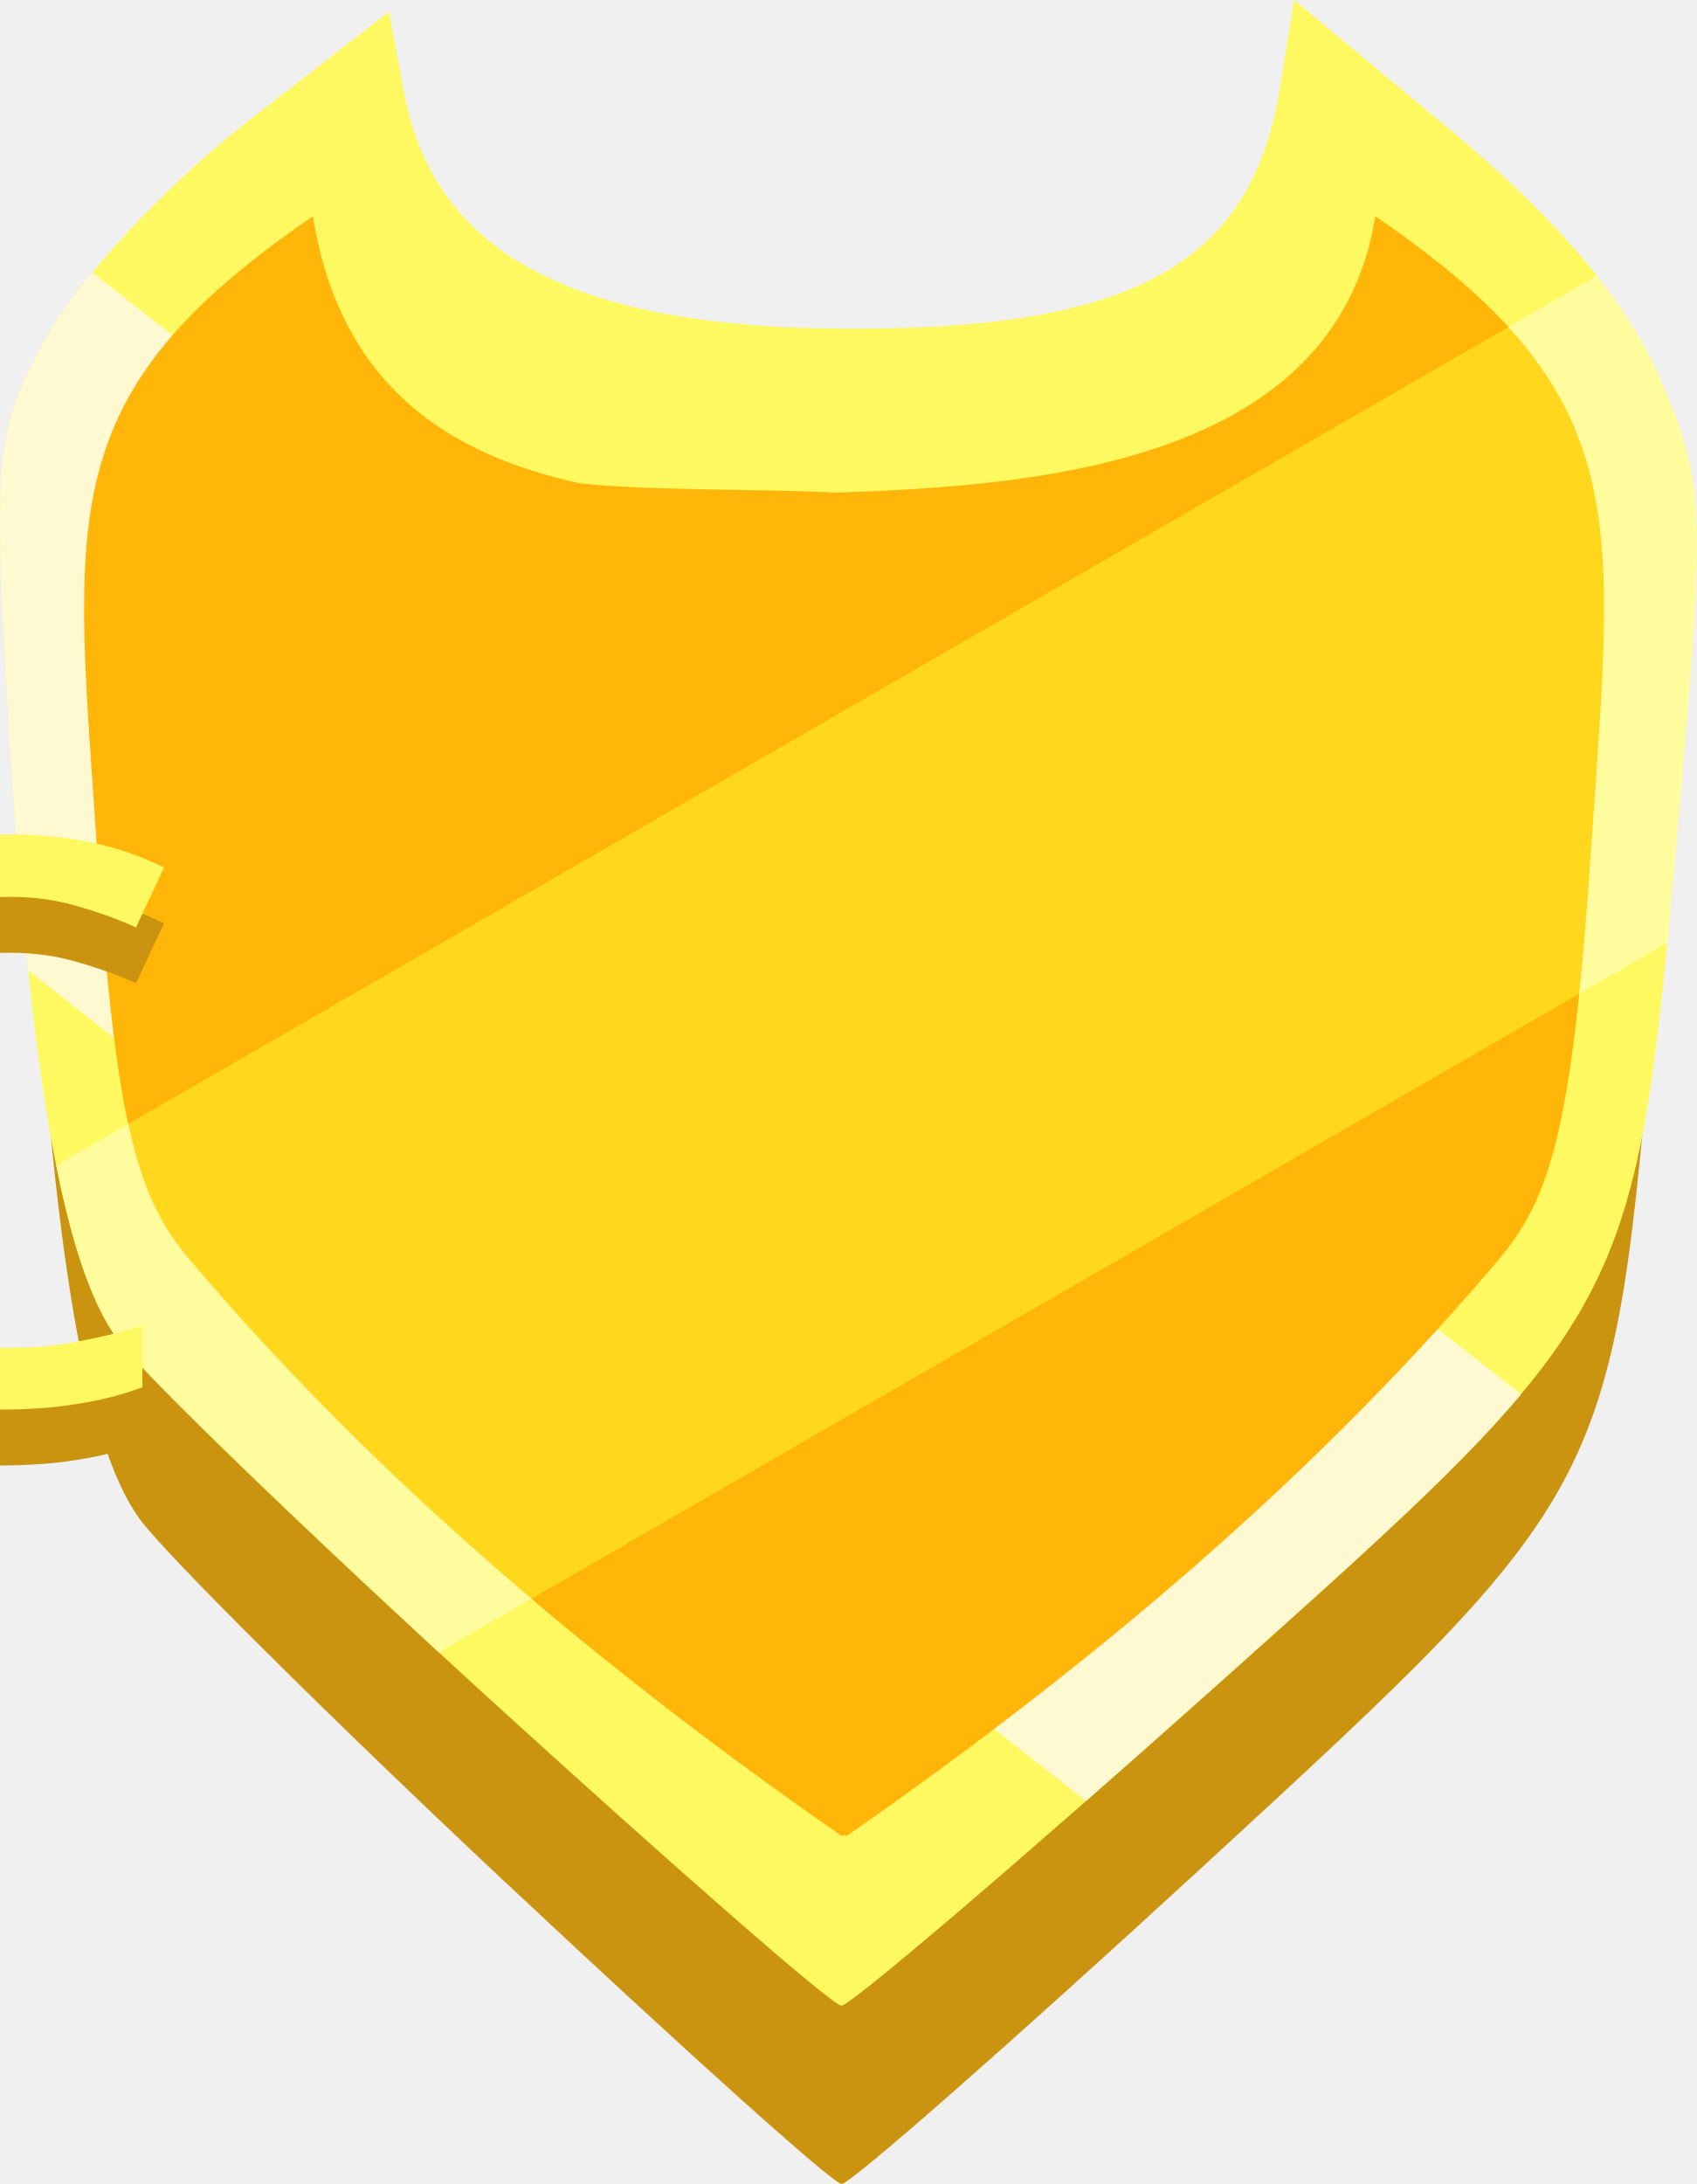
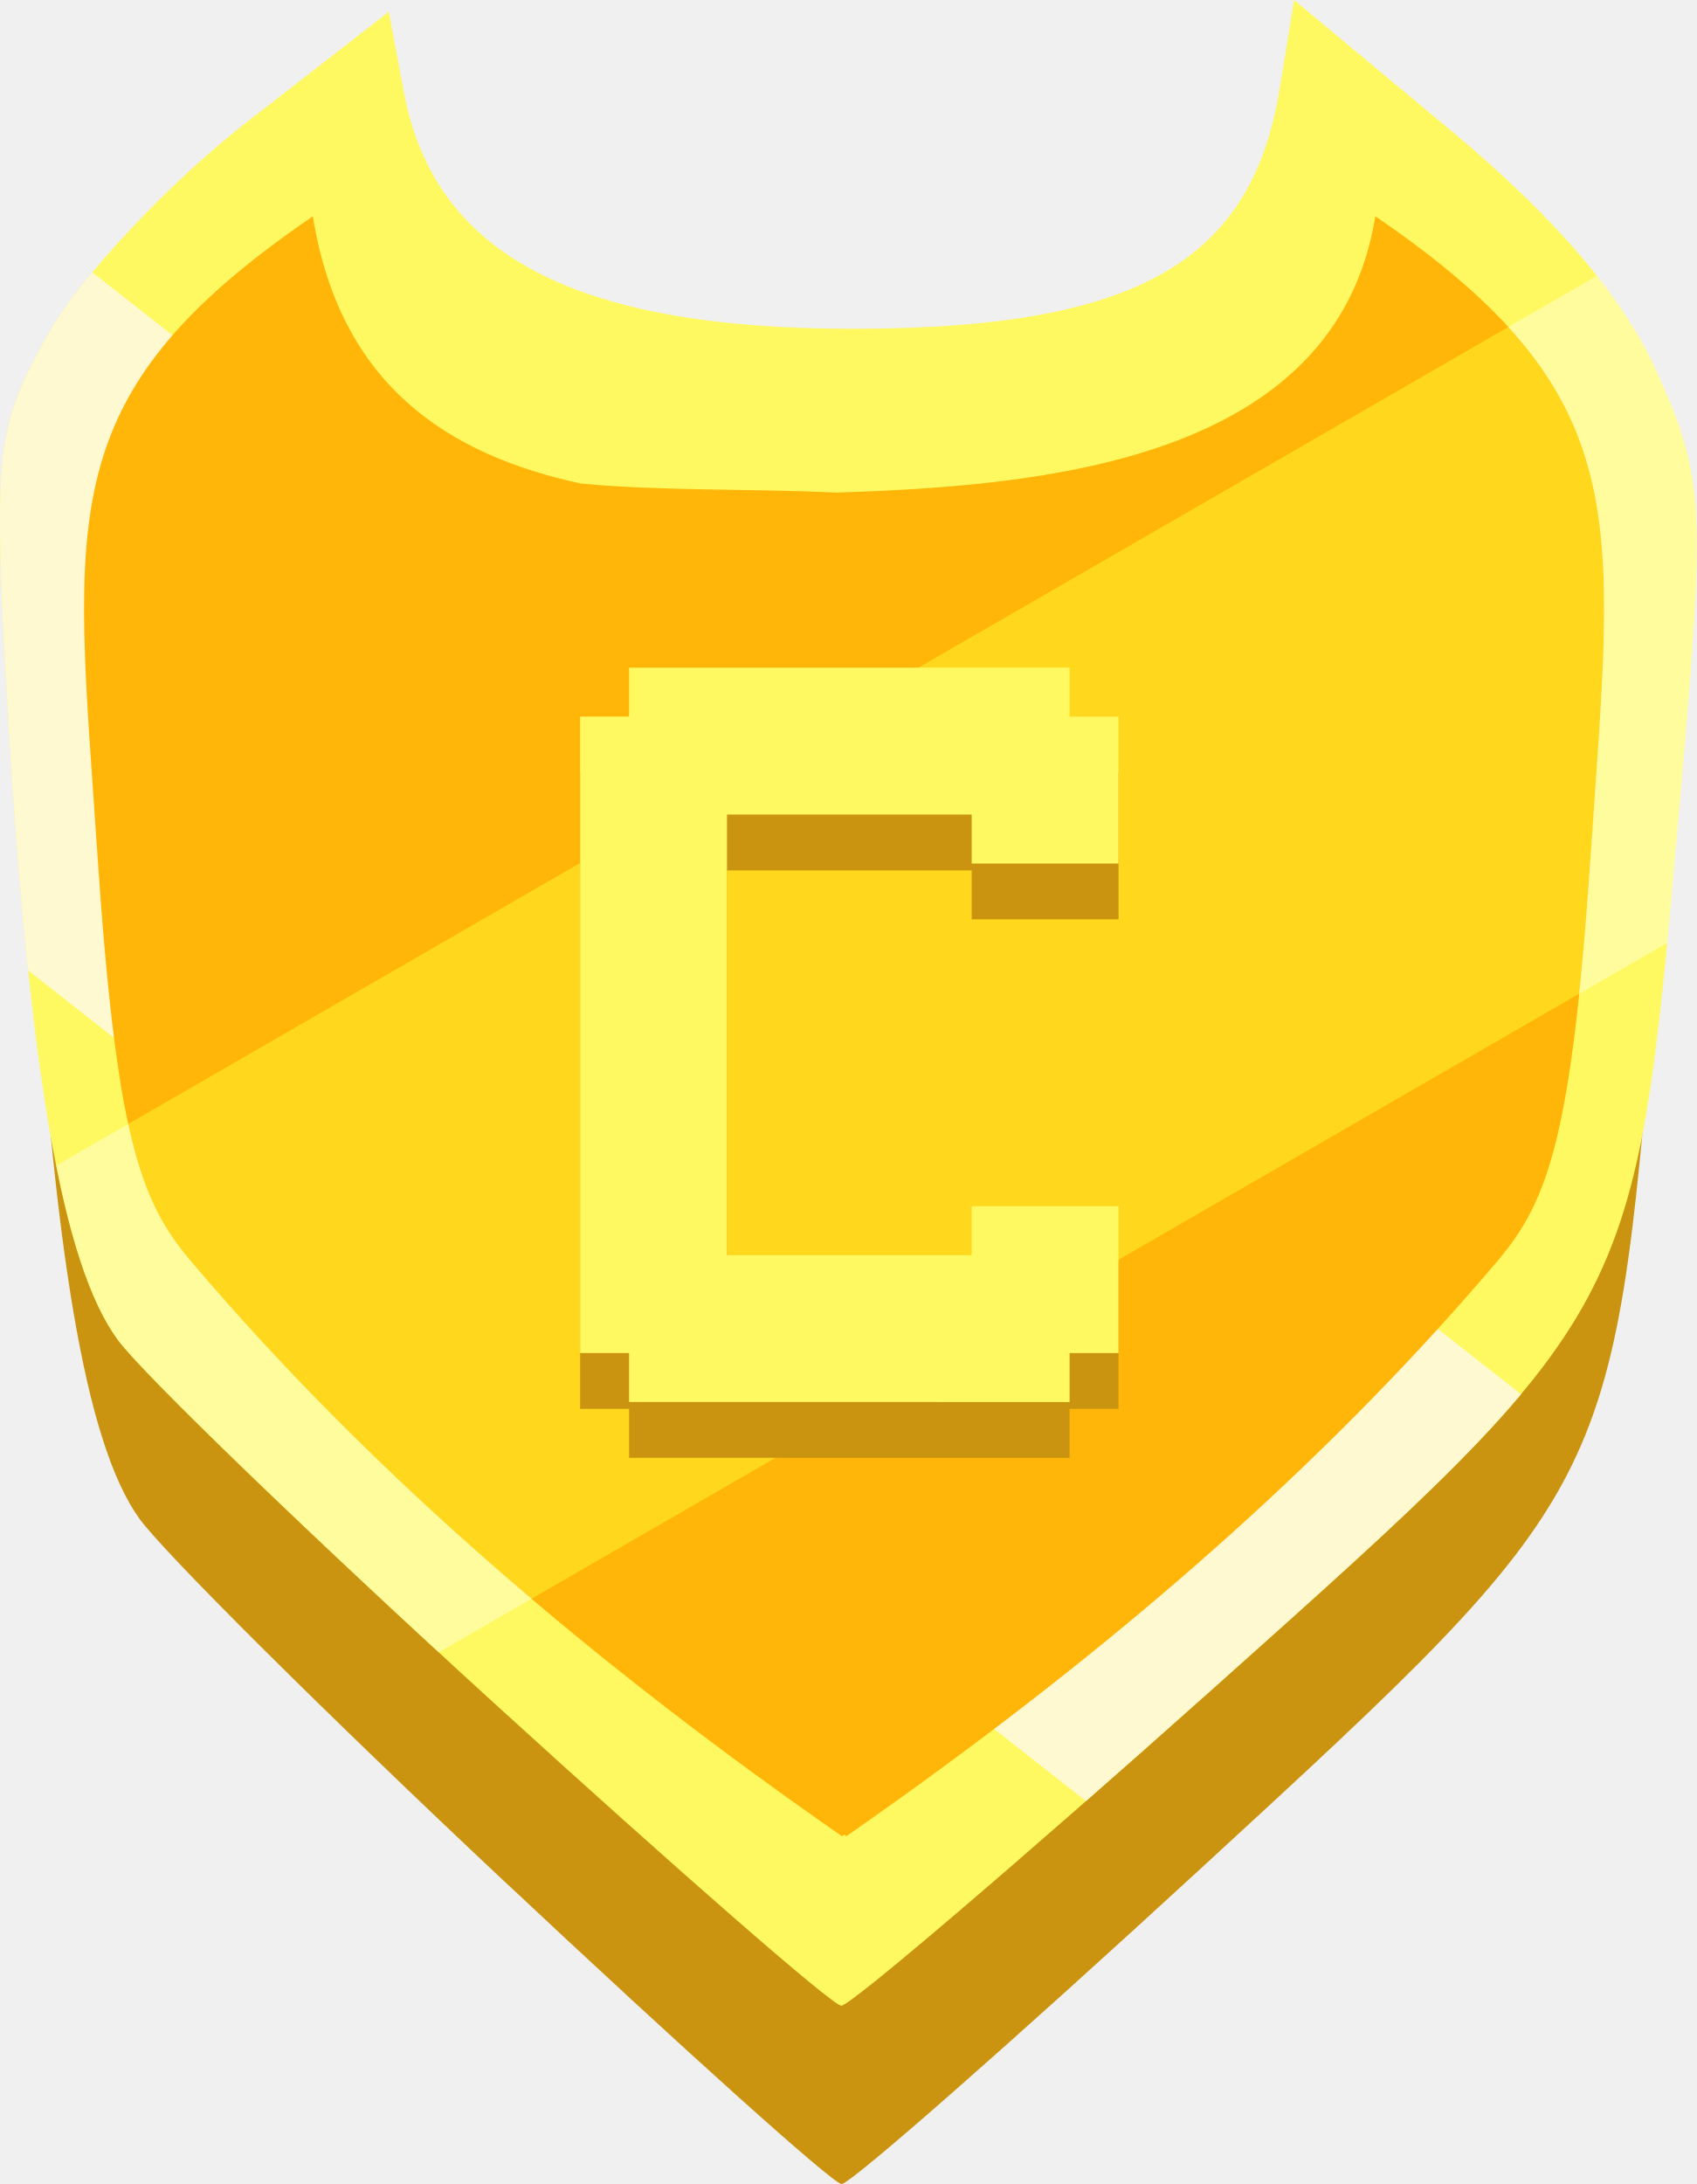
<svg xmlns="http://www.w3.org/2000/svg" width="41.628mm" height="53.573mm" viewBox="0 0 41.628 53.573" version="1.1" id="svg5" xml:space="preserve">
  <defs id="defs2">
    <clipPath clipPathUnits="userSpaceOnUse" id="clipPath213">
      <path style="fill:#fff961;fill-opacity:1;stroke-width:2.287" d="m 2280.483,1387.912 c -6.023,-0.443 -11.769,-1.03 -12.768,-1.306 -2.208,-0.608 -5.777,-3.817 -11.695,-10.516 -4.172,-4.723 -4.486,-5.227 -4.895,-7.867 -0.24,-1.551 0.043,-4.74 0.629,-7.085 l 1.066,-4.264 1.511,1.325 c 3.047,2.671 6.88,1.972 12.235,-2.232 5.445,-4.275 6.707,-7.309 4.615,-11.098 l -1.07,-1.938 5.007,0.143 c 3.356,0.096 5.885,0.61 7.672,1.56 2.526,1.343 2.9,1.778 7.167,8.314 6.603,10.116 6.602,10.111 4.178,23.728 -1.134,6.372 -2.206,11.688 -2.382,11.813 -0.17,0.133 -5.247,-0.134 -11.27,-0.577 z" id="path214" />
    </clipPath>
    <clipPath clipPathUnits="userSpaceOnUse" id="clipPath215">
      <path style="fill:#fff961;fill-opacity:1;stroke-width:2.287" d="m -438.778,2633.321 c -1.832,-5.755 -3.427,-11.306 -3.543,-12.336 -0.258,-2.276 1.391,-6.783 5.404,-14.77 2.829,-5.631 3.181,-6.11 5.478,-7.473 1.35,-0.801 4.415,-1.725 6.81,-2.055 l 4.354,-0.599 -0.667,1.896 c -1.344,3.822 0.732,7.12 6.628,10.524 5.995,3.461 9.28,3.502 12.018,0.15 l 1.4,-1.715 1.732,4.7 c 1.161,3.15 1.626,5.689 1.409,7.701 -0.306,2.844 -0.57,3.354 -5.047,9.748 -6.929,9.896 -6.925,9.893 -20.465,12.715 -6.336,1.32 -11.669,2.306 -11.851,2.189 -0.187,-0.108 -1.829,-4.92 -3.662,-10.674 z" id="path216" />
    </clipPath>
  </defs>
-   <g id="layer1" transform="translate(-924.5342,-2458.126)">
-     <g id="g632">
-       <path style="fill:#ca9411;fill-opacity:1;stroke-width:2.254" d="m 936.92,2504.286 c -4.334,-4.068 -8.37,-8.078 -8.968,-8.912 -1.322,-1.842 -2.123,-6.57 -2.626,-15.494 -0.355,-6.291 -0.292,-6.882 0.979,-9.211 0.747,-1.369 2.875,-3.702 4.729,-5.184 l 3.371,-2.696 0.36,1.976 c 0.725,3.982 4.072,5.8 10.682,5.8 6.722,0 9.504,-1.607 10.178,-5.88 l 0.345,-2.185 3.738,3.204 c 2.506,2.148 4.129,4.114 4.924,5.965 1.124,2.616 1.149,3.189 0.489,10.965 -1.022,12.034 -1.02,12.03 -11.036,21.244 -4.687,4.312 -8.693,7.832 -8.902,7.821 -0.209,0 -3.927,-3.346 -8.261,-7.413 z" id="path193" />
-       <path style="fill:#fff961;fill-opacity:1;stroke-width:2.287" d="m 936.668,2499.911 c -4.464,-4.068 -8.621,-8.078 -9.237,-8.912 -1.361,-1.842 -2.187,-6.57 -2.705,-15.494 -0.365,-6.291 -0.301,-6.882 1.008,-9.211 0.769,-1.369 2.961,-3.702 4.87,-5.184 l 3.472,-2.696 0.371,1.976 c 0.747,3.982 4.194,5.8 11.002,5.8 6.923,0 9.788,-1.607 10.483,-5.88 l 0.355,-2.185 3.85,3.204 c 2.581,2.148 4.253,4.114 5.071,5.965 1.157,2.616 1.183,3.189 0.503,10.965 -1.053,12.034 -1.051,12.03 -11.366,21.244 -4.827,4.312 -8.953,7.832 -9.168,7.821 -0.215,0 -4.044,-3.346 -8.508,-7.413 z" id="path599" />
-       <rect style="opacity:1;fill:#fff9d2;fill-opacity:1;stroke-width:3.13;stroke-linecap:round;stroke-linejoin:round" id="rect211" width="75.296" height="14.441" x="2236.36" y="1366.393" transform="rotate(38.13514)" clip-path="url(#clipPath213)" />
-       <path id="path195" style="fill:#ffb608;fill-opacity:1;stroke-width:1.954" d="m 932.212,2463.431 c -6.456,4.411 -5.844,7.33 -5.295,15.54 0.472,7.064 1.051,8.604 2.29,10.08 4.615,5.442 10.141,10.052 15.985,14.117 0.022,-0.014 0.045,-0.027 0.067,-0.041 0.014,0.014 0.028,0.027 0.041,0.041 0.402,-0.28 0.803,-0.562 1.201,-0.847 0.328,-0.234 0.656,-0.47 0.981,-0.709 5.033,-3.679 9.766,-7.802 13.802,-12.562 1.24,-1.476 1.818,-3.017 2.29,-10.08 0.549,-8.21 1.161,-11.129 -5.295,-15.54 -0.966,6.024 -8.195,6.618 -13.228,6.779 -2.121,-0.101 -4.296,-0.035 -6.266,-0.222 -3.243,-0.703 -5.907,-2.398 -6.574,-6.558 z" />
-       <rect style="opacity:1;mix-blend-mode:soft-light;fill:#ffffff;fill-opacity:1;stroke-width:4.179;stroke-linecap:round;stroke-linejoin:round" id="rect214" width="76.36" height="15.032" x="-459.097" y="2616.517" transform="rotate(-30)" clip-path="url(#clipPath215)" />
-       <text xml:space="preserve" style="font-size:19.214px;line-height:1.2;font-family:Coolvetica;-inkscape-font-specification:Coolvetica;text-align:center;letter-spacing:2.162px;writing-mode:lr-tb;direction:ltr;text-anchor:middle;fill:#ca9411;fill-opacity:1;stroke-width:6.269;stroke-linecap:round;stroke-linejoin:round" x="945.974" y="2493.886" id="text194">
-         <tspan id="tspan194" style="font-style:normal;font-variant:normal;font-weight:normal;font-stretch:normal;font-family:Gameplay;-inkscape-font-specification:Gameplay;fill:#ca9411;fill-opacity:1;stroke-width:6.269" x="947.054" y="2493.886">C</tspan>
-       </text>
-       <text xml:space="preserve" style="font-size:19.214px;line-height:1.2;font-family:Coolvetica;-inkscape-font-specification:Coolvetica;text-align:center;letter-spacing:2.162px;writing-mode:lr-tb;direction:ltr;text-anchor:middle;fill:#fff961;fill-opacity:1;stroke-width:6.269;stroke-linecap:round;stroke-linejoin:round" x="945.974" y="2492.516" id="text195">
-         <tspan id="tspan195" style="font-style:normal;font-variant:normal;font-weight:normal;font-stretch:normal;font-family:Gameplay;-inkscape-font-specification:Gameplay;fill:#fff961;fill-opacity:1;stroke-width:6.269" x="947.054" y="2492.516">C</tspan>
-       </text>
+   <g id="layer1" transform="translate(-1867.775,-2141.229)">
+     <g id="g12">
+       <path style="fill:#ca9411;fill-opacity:1;stroke-width:2.254" d="m 1880.161,2187.39 c -4.334,-4.068 -8.37,-8.078 -8.968,-8.912 -1.322,-1.842 -2.123,-6.57 -2.626,-15.494 -0.355,-6.291 -0.292,-6.882 0.979,-9.211 0.747,-1.369 2.875,-3.702 4.729,-5.184 l 3.371,-2.696 0.36,1.976 c 0.725,3.982 4.072,5.8 10.682,5.8 6.722,0 9.504,-1.607 10.178,-5.88 l 0.345,-2.185 3.738,3.204 c 2.506,2.148 4.129,4.114 4.924,5.965 1.124,2.616 1.149,3.189 0.489,10.965 -1.022,12.034 -1.02,12.03 -11.036,21.244 -4.687,4.312 -8.693,7.832 -8.902,7.821 -0.209,0 -3.927,-3.346 -8.261,-7.413 z" id="path212" />
+       <path style="fill:#fff961;fill-opacity:1;stroke-width:2.287" d="m 1879.908,2183.015 c -4.464,-4.068 -8.621,-8.078 -9.237,-8.912 -1.361,-1.842 -2.187,-6.57 -2.705,-15.494 -0.365,-6.291 -0.301,-6.882 1.008,-9.211 0.769,-1.369 2.961,-3.702 4.87,-5.184 l 3.471,-2.696 0.371,1.976 c 0.747,3.982 4.194,5.8 11.002,5.8 6.923,0 9.788,-1.607 10.483,-5.88 l 0.355,-2.185 3.85,3.204 c 2.581,2.148 4.253,4.114 5.071,5.965 1.157,2.616 1.184,3.189 0.503,10.965 -1.053,12.034 -1.051,12.03 -11.366,21.244 -4.827,4.312 -8.953,7.832 -9.168,7.821 -0.215,0 -4.044,-3.346 -8.508,-7.413 z" id="path213" />
+       <rect style="fill:#fff9d2;fill-opacity:1;stroke-width:3.13;stroke-linecap:round;stroke-linejoin:round" id="rect213" width="75.296" height="14.441" x="2236.36" y="1366.393" transform="rotate(38.13514,930.0306,1206.007)" clip-path="url(#clipPath213)" />
+       <path id="path215" style="fill:#ffb608;fill-opacity:1;stroke-width:1.954" d="m 1875.452,2146.534 c -6.456,4.411 -5.844,7.33 -5.295,15.54 0.472,7.064 1.051,8.604 2.29,10.08 4.615,5.442 10.141,10.052 15.985,14.117 0.023,-0.014 0.045,-0.027 0.067,-0.041 0.014,0.014 0.028,0.027 0.041,0.041 0.402,-0.28 0.802,-0.562 1.201,-0.847 0.328,-0.234 0.656,-0.47 0.981,-0.709 5.033,-3.679 9.766,-7.802 13.802,-12.562 1.24,-1.476 1.818,-3.017 2.29,-10.08 0.549,-8.21 1.161,-11.129 -5.295,-15.54 -0.966,6.024 -8.195,6.618 -13.228,6.779 -2.121,-0.101 -4.296,-0.035 -6.266,-0.222 -3.243,-0.703 -5.907,-2.398 -6.574,-6.558 z" />
+       <rect style="mix-blend-mode:soft-light;fill:#ffffff;fill-opacity:1;stroke-width:4.179;stroke-linecap:round;stroke-linejoin:round" id="rect215" width="76.36" height="15.032" x="-459.097" y="2616.517" transform="rotate(-30,-119.7168,-1918.559)" clip-path="url(#clipPath215)" />
+       <path style="font-size:19.214px;line-height:1.2;font-family:Gameplay;-inkscape-font-specification:Gameplay;text-align:center;letter-spacing:2.162px;text-anchor:middle;fill:#ca9411;stroke-width:6.269;stroke-linecap:round;stroke-linejoin:round" d="m 1883.21,2176.989 v -1.201 h -1.201 v -15.611 h 1.201 v -1.201 h 10.808 v 1.201 h 1.201 v 3.603 h -3.603 v -1.201 h -6.004 v 10.808 h 6.004 v -1.201 h 3.603 v 3.603 h -1.201 v 1.201 z" id="text215" aria-label="C" />
+       <path style="font-size:19.214px;line-height:1.2;font-family:Gameplay;-inkscape-font-specification:Gameplay;text-align:center;letter-spacing:2.162px;text-anchor:middle;fill:#fff961;stroke-width:6.269;stroke-linecap:round;stroke-linejoin:round" d="m 1883.21,2175.62 v -1.201 h -1.201 v -15.611 h 1.201 v -1.201 h 10.808 v 1.201 h 1.201 v 3.603 h -3.603 v -1.201 h -6.004 v 10.808 h 6.004 v -1.201 h 3.603 v 3.603 h -1.201 v 1.201 z" id="text216" aria-label="C" />
    </g>
  </g>
</svg>
